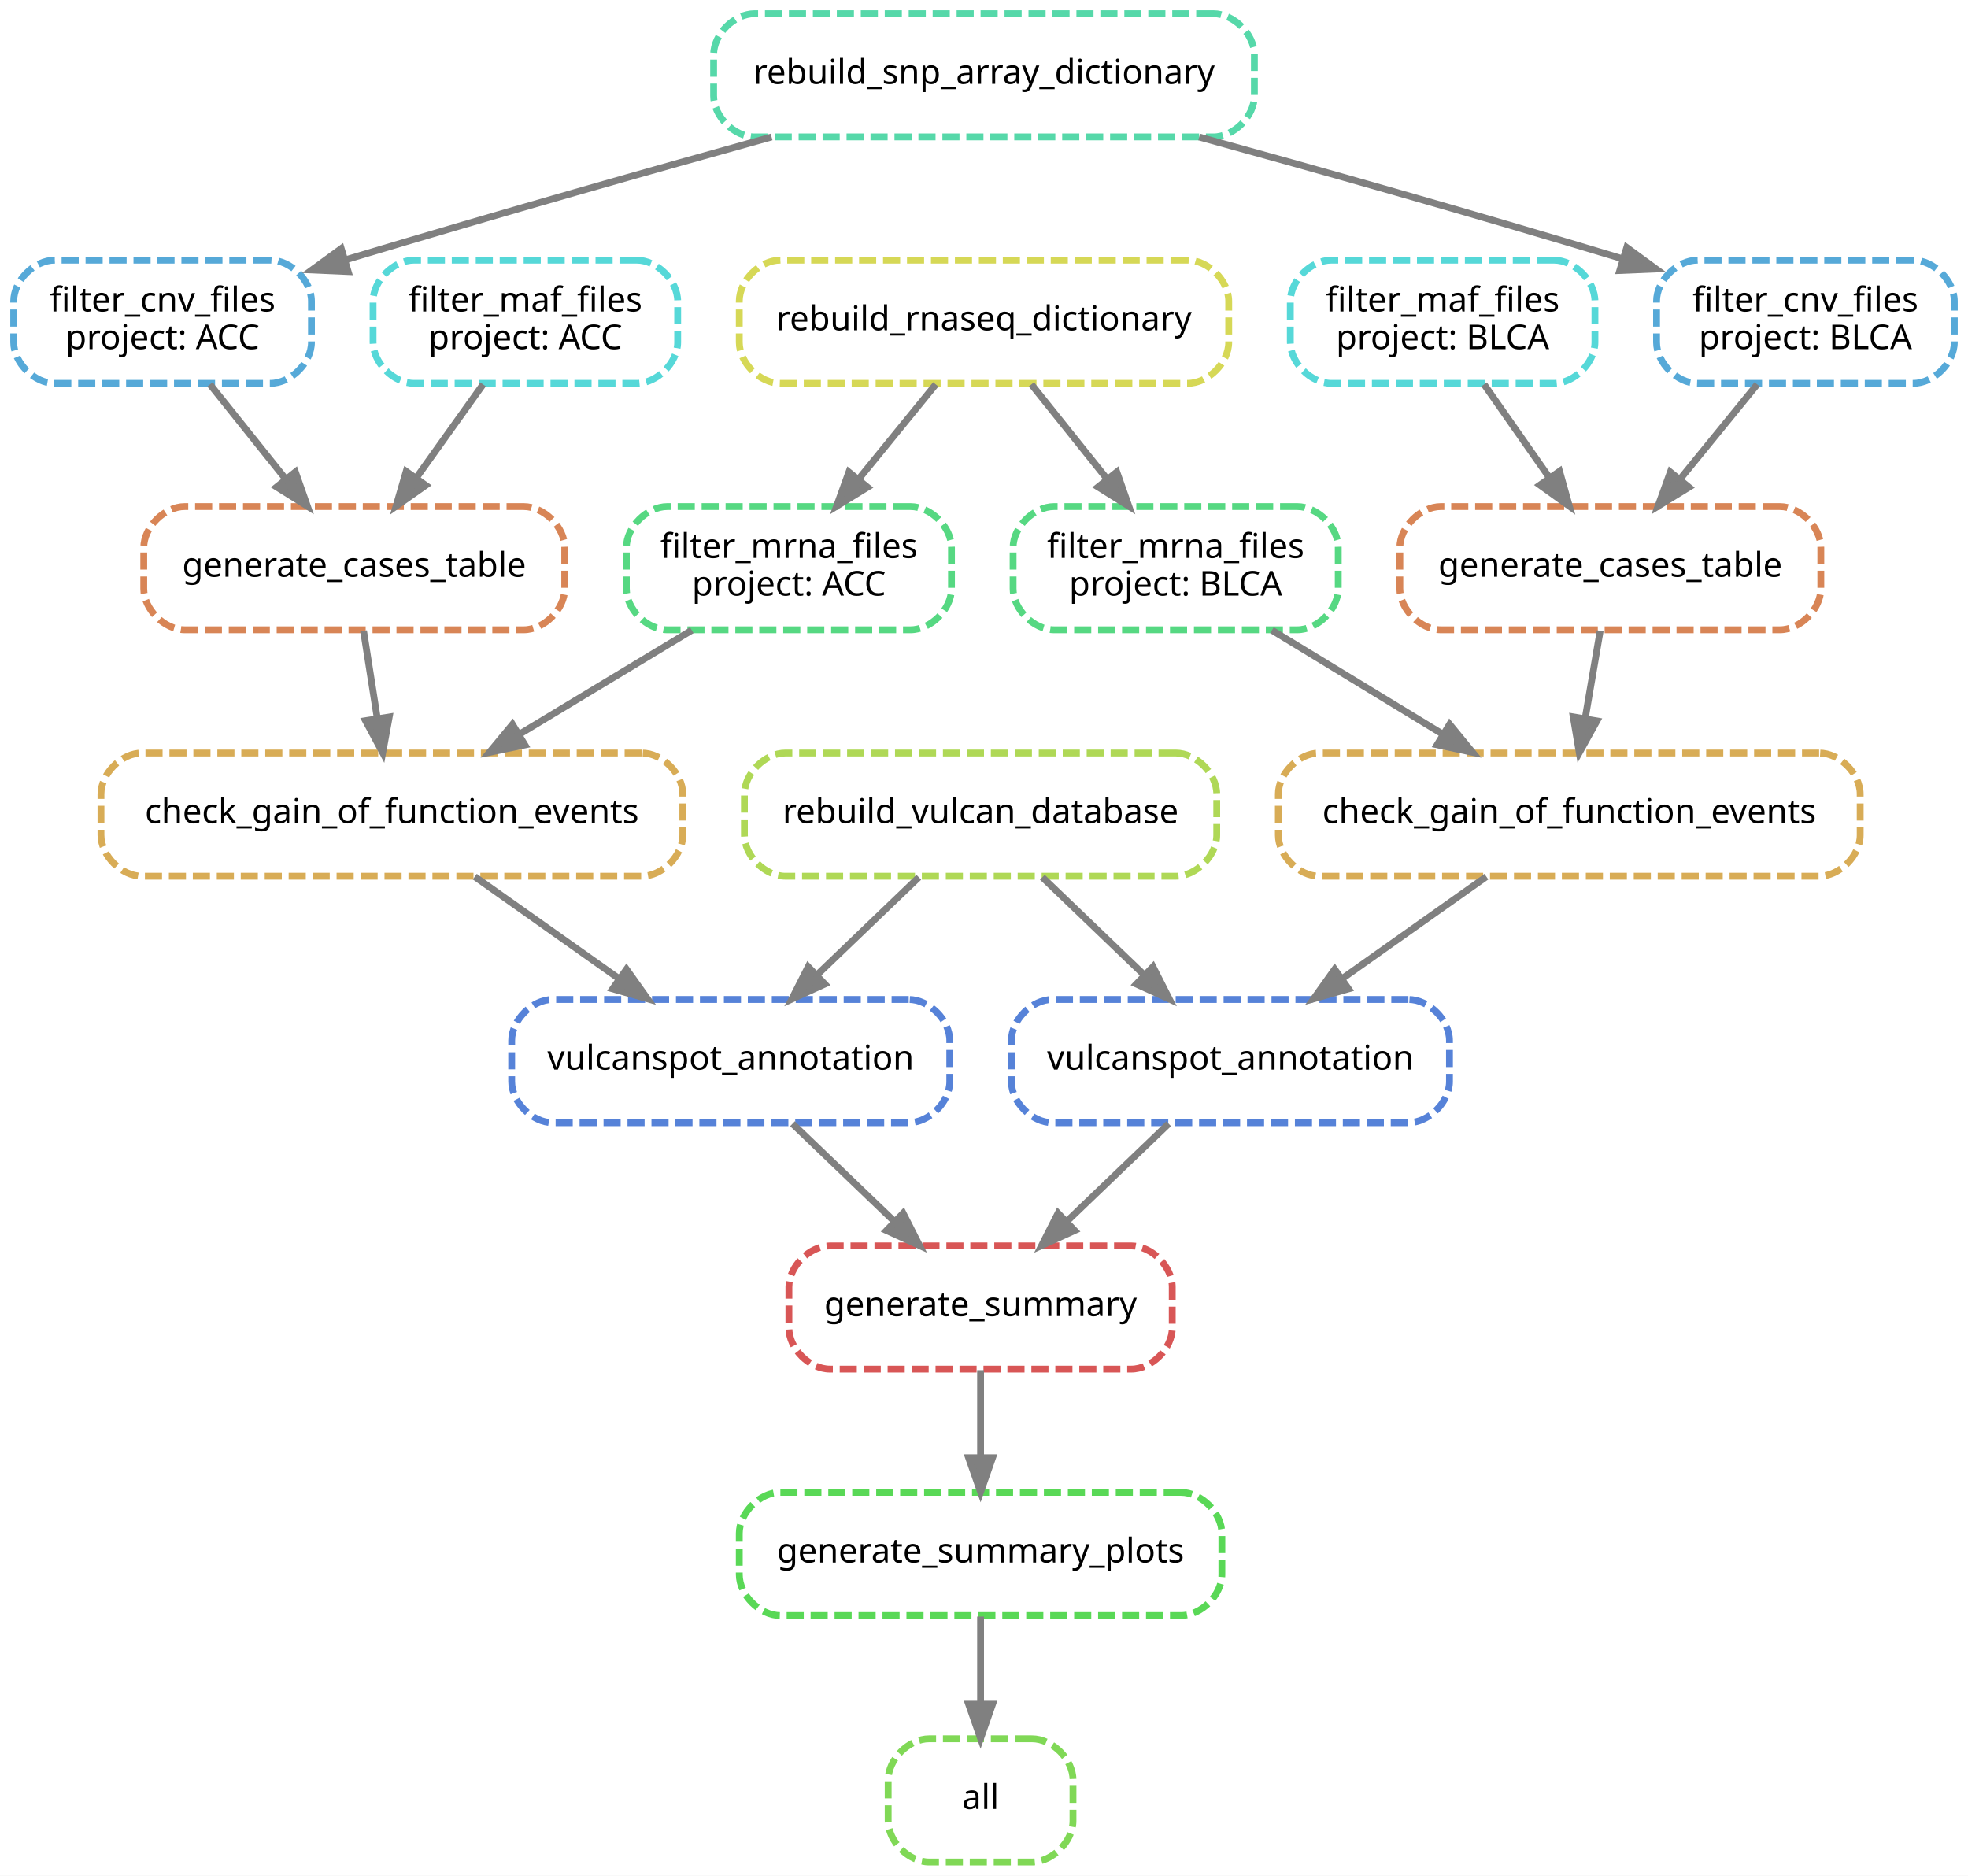
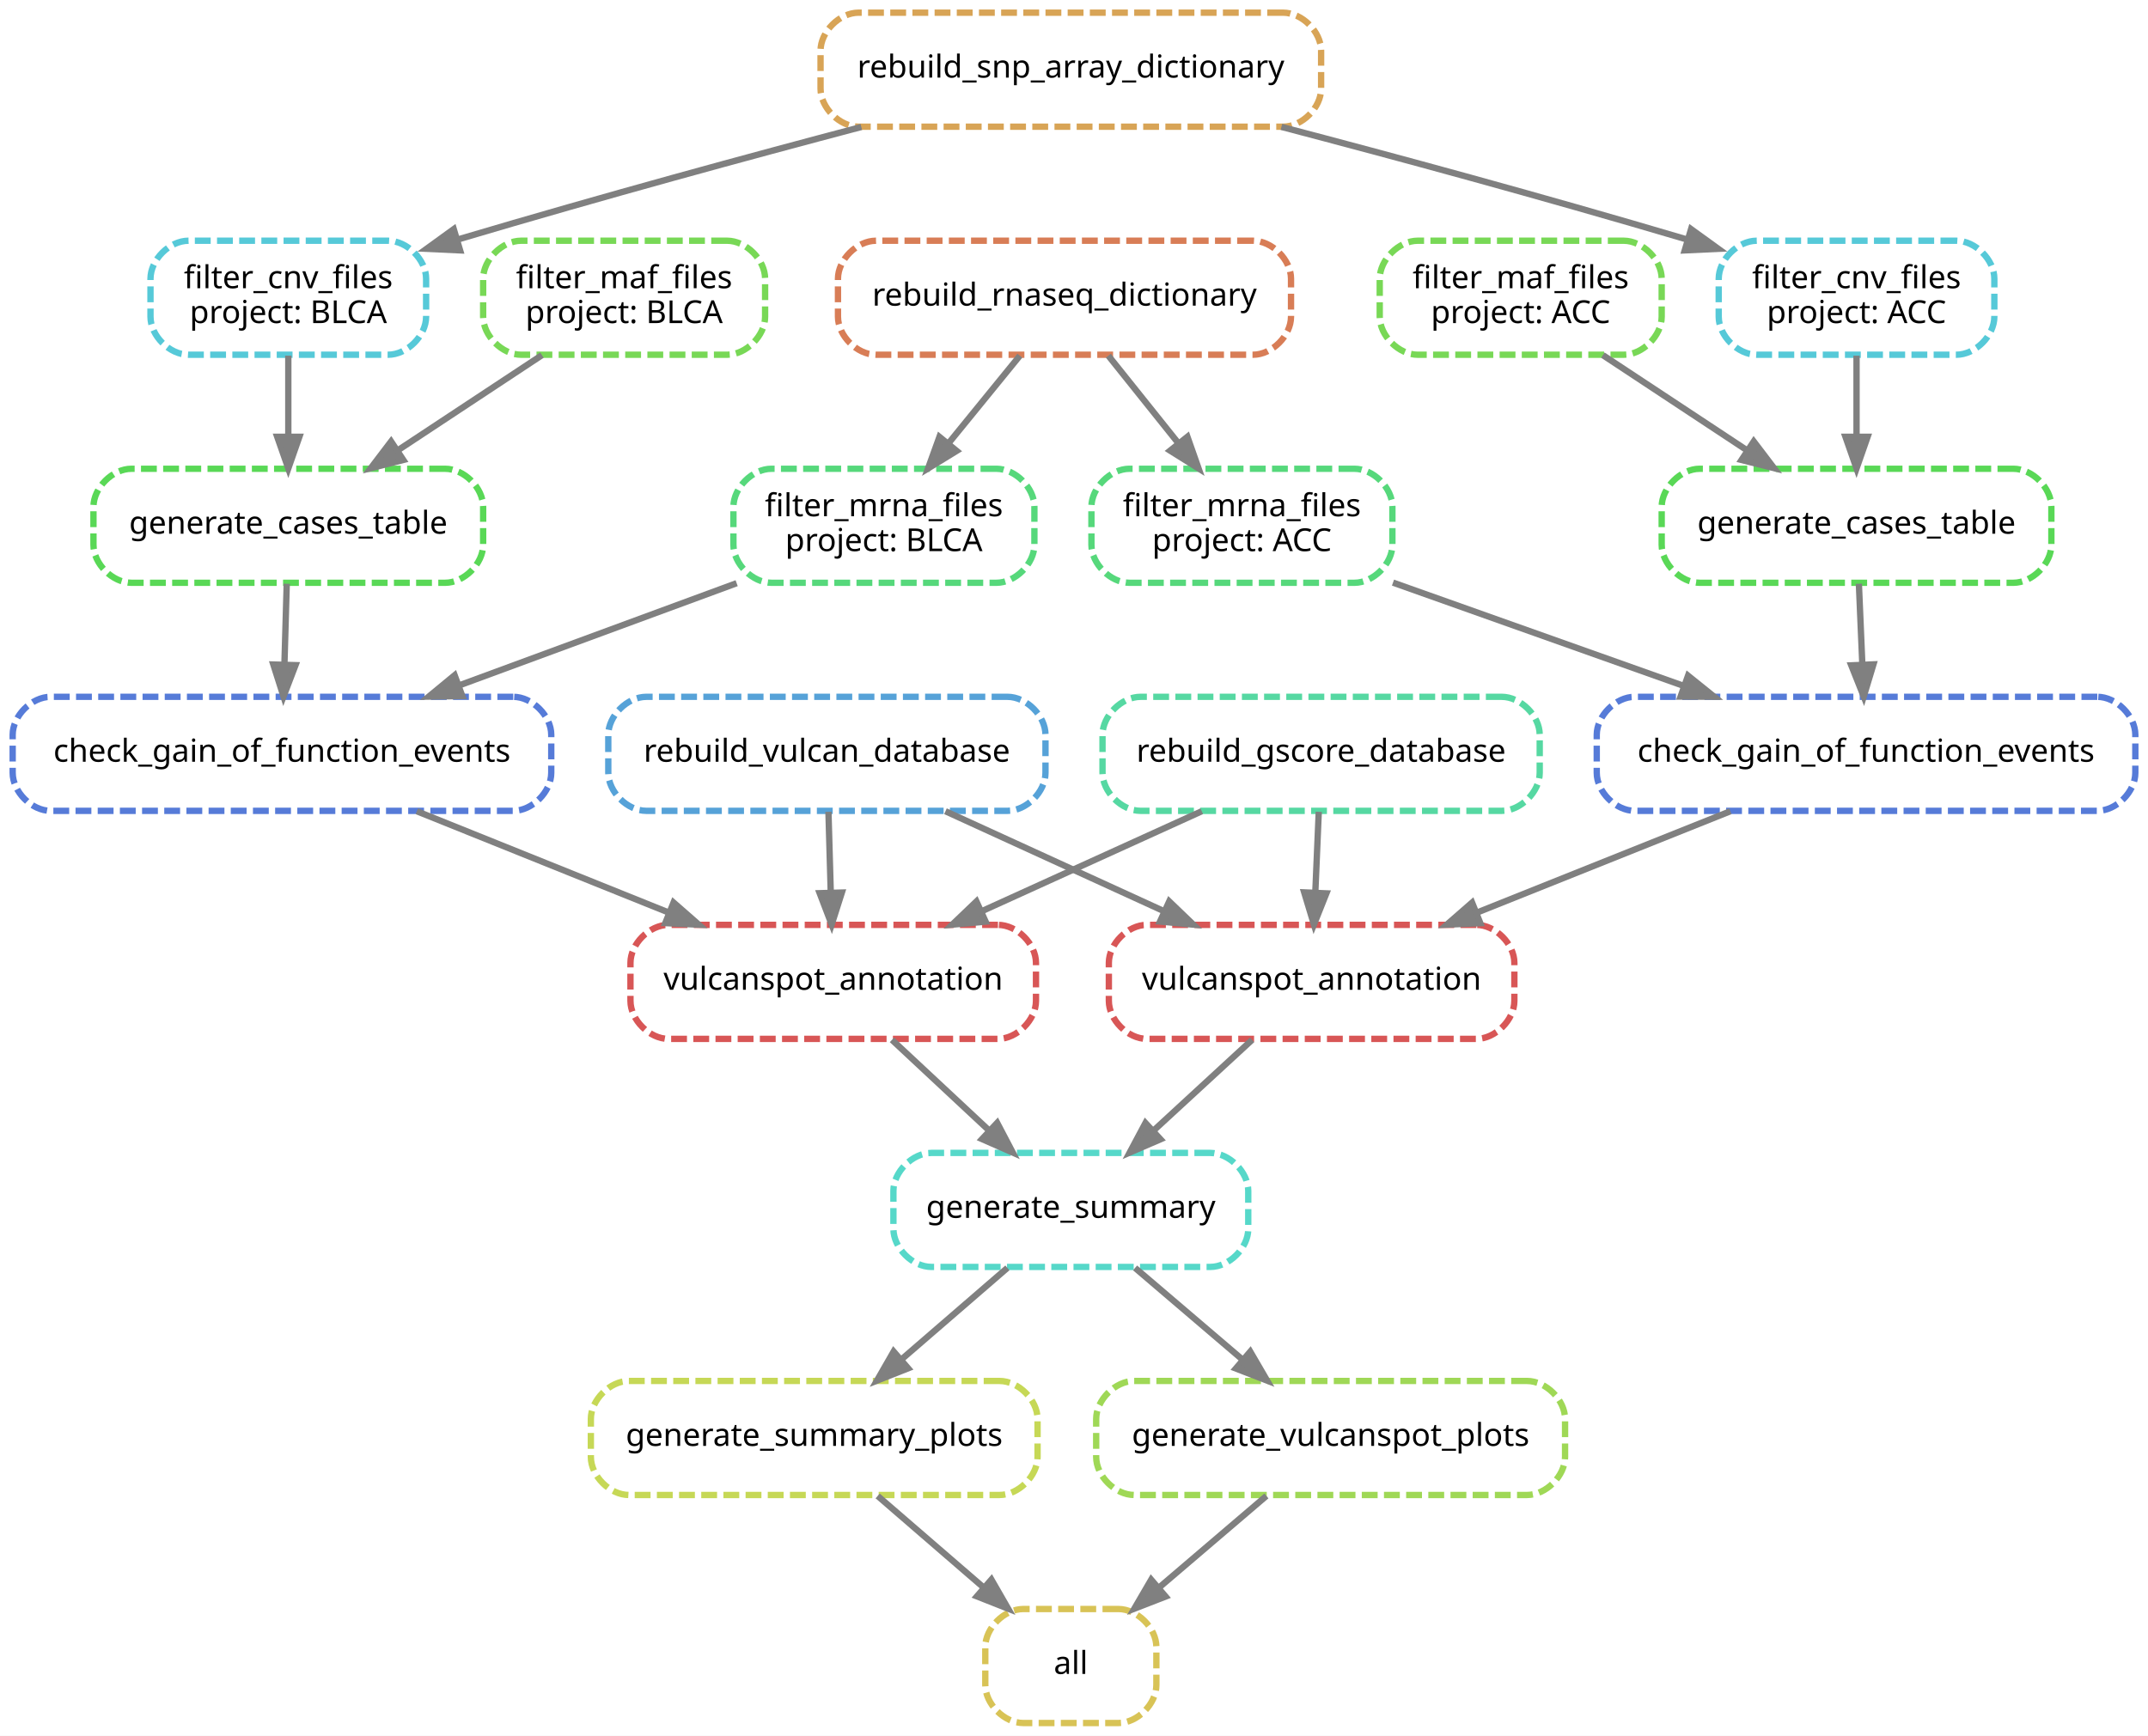
- <svg xmlns="http://www.w3.org/2000/svg" width="575pt" height="548pt" viewBox="0.00 0.00 575.00 548.00">
+ <svg xmlns="http://www.w3.org/2000/svg" width="678pt" height="548pt" viewBox="0.00 0.00 678.00 548.00">
  <g id="graph0" class="graph" transform="scale(1 1) rotate(0) translate(4 544)">
-     <polygon fill="white" stroke="none" points="-4,4 -4,-544 571,-544 571,4 -4,4" />
+     <polygon fill="white" stroke="none" points="-4,4 -4,-544 674,-544 674,4 -4,4" />
    <g id="node1" class="node">
-       <path fill="none" stroke="#80d856" stroke-width="2" stroke-dasharray="5,2" d="M297.5,-36C297.5,-36 267.5,-36 267.5,-36 261.5,-36 255.5,-30 255.5,-24 255.5,-24 255.5,-12 255.5,-12 255.5,-6 261.5,-0 267.5,-0 267.5,-0 297.5,-0 297.5,-0 303.5,-0 309.5,-6 309.5,-12 309.5,-12 309.5,-24 309.5,-24 309.5,-30 303.5,-36 297.5,-36" />
-       <text text-anchor="middle" x="282.5" y="-15.5" font-family="sans" font-size="10.00">all</text>
+       <path fill="none" stroke="#d8c356" stroke-width="2" stroke-dasharray="5,2" d="M349,-36C349,-36 319,-36 319,-36 313,-36 307,-30 307,-24 307,-24 307,-12 307,-12 307,-6 313,-0 319,-0 319,-0 349,-0 349,-0 355,-0 361,-6 361,-12 361,-12 361,-24 361,-24 361,-30 355,-36 349,-36" />
+       <text text-anchor="middle" x="334" y="-15.5" font-family="sans" font-size="10.00">all</text>
    </g>
    <g id="node2" class="node">
-       <path fill="none" stroke="#59d856" stroke-width="2" stroke-dasharray="5,2" d="M341,-108C341,-108 224,-108 224,-108 218,-108 212,-102 212,-96 212,-96 212,-84 212,-84 212,-78 218,-72 224,-72 224,-72 341,-72 341,-72 347,-72 353,-78 353,-84 353,-84 353,-96 353,-96 353,-102 347,-108 341,-108" />
-       <text text-anchor="middle" x="282.5" y="-87.5" font-family="sans" font-size="10.00">generate_summary_plots</text>
+       <path fill="none" stroke="#c6d856" stroke-width="2" stroke-dasharray="5,2" d="M311.5,-108C311.5,-108 194.5,-108 194.5,-108 188.5,-108 182.5,-102 182.5,-96 182.5,-96 182.5,-84 182.5,-84 182.5,-78 188.5,-72 194.5,-72 194.5,-72 311.5,-72 311.5,-72 317.5,-72 323.5,-78 323.5,-84 323.5,-84 323.5,-96 323.5,-96 323.5,-102 317.5,-108 311.5,-108" />
+       <text text-anchor="middle" x="253" y="-87.5" font-family="sans" font-size="10.00">generate_summary_plots</text>
    </g>
    <g id="edge1" class="edge">
-       <path fill="none" stroke="grey" stroke-width="2" d="M282.5,-71.697C282.5,-63.983 282.5,-54.712 282.5,-46.112" />
-       <polygon fill="grey" stroke="grey" stroke-width="2" points="286,-46.104 282.5,-36.104 279,-46.104 286,-46.104" />
+       <path fill="none" stroke="grey" stroke-width="2" d="M273.022,-71.697C283.126,-62.965 295.536,-52.24 306.518,-42.75" />
+       <polygon fill="grey" stroke="grey" stroke-width="2" points="308.93,-45.291 314.208,-36.104 304.353,-39.995 308.93,-45.291" />
    </g>
    <g id="node3" class="node">
-       <path fill="none" stroke="#d85656" stroke-width="2" stroke-dasharray="5,2" d="M326.5,-180C326.5,-180 238.5,-180 238.5,-180 232.5,-180 226.5,-174 226.5,-168 226.5,-168 226.5,-156 226.5,-156 226.5,-150 232.5,-144 238.5,-144 238.5,-144 326.5,-144 326.5,-144 332.5,-144 338.5,-150 338.5,-156 338.5,-156 338.5,-168 338.5,-168 338.5,-174 332.5,-180 326.5,-180" />
-       <text text-anchor="middle" x="282.5" y="-159.5" font-family="sans" font-size="10.00">generate_summary</text>
+       <path fill="none" stroke="#9fd856" stroke-width="2" stroke-dasharray="5,2" d="M478,-108C478,-108 354,-108 354,-108 348,-108 342,-102 342,-96 342,-96 342,-84 342,-84 342,-78 348,-72 354,-72 354,-72 478,-72 478,-72 484,-72 490,-78 490,-84 490,-84 490,-96 490,-96 490,-102 484,-108 478,-108" />
+       <text text-anchor="middle" x="416" y="-87.5" font-family="sans" font-size="10.00">generate_vulcanspot_plots</text>
    </g>
    <g id="edge2" class="edge">
-       <path fill="none" stroke="grey" stroke-width="2" d="M282.5,-143.697C282.5,-135.983 282.5,-126.712 282.5,-118.112" />
-       <polygon fill="grey" stroke="grey" stroke-width="2" points="286,-118.104 282.5,-108.104 279,-118.104 286,-118.104" />
+       <path fill="none" stroke="grey" stroke-width="2" d="M395.73,-71.697C385.502,-62.965 372.939,-52.24 361.822,-42.75" />
+       <polygon fill="grey" stroke="grey" stroke-width="2" points="363.915,-39.935 354.037,-36.104 359.37,-45.259 363.915,-39.935" />
    </g>
    <g id="node4" class="node">
-       <path fill="none" stroke="#5682d8" stroke-width="2" stroke-dasharray="5,2" d="M261.5,-252C261.5,-252 157.5,-252 157.5,-252 151.5,-252 145.5,-246 145.5,-240 145.5,-240 145.5,-228 145.5,-228 145.5,-222 151.5,-216 157.5,-216 157.5,-216 261.5,-216 261.5,-216 267.5,-216 273.5,-222 273.5,-228 273.5,-228 273.5,-240 273.5,-240 273.5,-246 267.5,-252 261.5,-252" />
-       <text text-anchor="middle" x="209.5" y="-231.5" font-family="sans" font-size="10.00">vulcanspot_annotation</text>
+       <path fill="none" stroke="#56d8c9" stroke-width="2" stroke-dasharray="5,2" d="M378,-180C378,-180 290,-180 290,-180 284,-180 278,-174 278,-168 278,-168 278,-156 278,-156 278,-150 284,-144 290,-144 290,-144 378,-144 378,-144 384,-144 390,-150 390,-156 390,-156 390,-168 390,-168 390,-174 384,-180 378,-180" />
+       <text text-anchor="middle" x="334" y="-159.5" font-family="sans" font-size="10.00">generate_summary</text>
    </g>
    <g id="edge3" class="edge">
-       <path fill="none" stroke="grey" stroke-width="2" d="M227.545,-215.697C236.562,-207.05 247.618,-196.449 257.443,-187.027" />
-       <polygon fill="grey" stroke="grey" stroke-width="2" points="259.867,-189.552 264.663,-180.104 255.022,-184.499 259.867,-189.552" />
+       <path fill="none" stroke="grey" stroke-width="2" d="M313.978,-143.697C303.874,-134.965 291.464,-124.24 280.482,-114.75" />
+       <polygon fill="grey" stroke="grey" stroke-width="2" points="282.647,-111.995 272.792,-108.104 278.07,-117.291 282.647,-111.995" />
+     </g>
+     <g id="edge4" class="edge">
+       <path fill="none" stroke="grey" stroke-width="2" d="M354.27,-143.697C364.498,-134.965 377.061,-124.24 388.178,-114.75" />
+       <polygon fill="grey" stroke="grey" stroke-width="2" points="390.63,-117.259 395.963,-108.104 386.085,-111.935 390.63,-117.259" />
    </g>
    <g id="node5" class="node">
-       <path fill="none" stroke="#5682d8" stroke-width="2" stroke-dasharray="5,2" d="M407.5,-252C407.5,-252 303.5,-252 303.5,-252 297.5,-252 291.5,-246 291.5,-240 291.5,-240 291.5,-228 291.5,-228 291.5,-222 297.5,-216 303.5,-216 303.5,-216 407.5,-216 407.5,-216 413.5,-216 419.5,-222 419.5,-228 419.5,-228 419.5,-240 419.5,-240 419.5,-246 413.5,-252 407.5,-252" />
-       <text text-anchor="middle" x="355.5" y="-231.5" font-family="sans" font-size="10.00">vulcanspot_annotation</text>
+       <path fill="none" stroke="#d85656" stroke-width="2" stroke-dasharray="5,2" d="M462,-252C462,-252 358,-252 358,-252 352,-252 346,-246 346,-240 346,-240 346,-228 346,-228 346,-222 352,-216 358,-216 358,-216 462,-216 462,-216 468,-216 474,-222 474,-228 474,-228 474,-240 474,-240 474,-246 468,-252 462,-252" />
+       <text text-anchor="middle" x="410" y="-231.5" font-family="sans" font-size="10.00">vulcanspot_annotation</text>
    </g>
-     <g id="edge4" class="edge">
-       <path fill="none" stroke="grey" stroke-width="2" d="M337.455,-215.697C328.438,-207.05 317.382,-196.449 307.557,-187.027" />
-       <polygon fill="grey" stroke="grey" stroke-width="2" points="309.978,-184.499 300.337,-180.104 305.133,-189.552 309.978,-184.499" />
+     <g id="edge5" class="edge">
+       <path fill="none" stroke="grey" stroke-width="2" d="M391.213,-215.697C381.826,-207.05 370.316,-196.449 360.087,-187.027" />
+       <polygon fill="grey" stroke="grey" stroke-width="2" points="362.297,-184.305 352.57,-180.104 357.555,-189.454 362.297,-184.305" />
    </g>
    <g id="node6" class="node">
-       <path fill="none" stroke="#d8ac56" stroke-width="2" stroke-dasharray="5,2" d="M183.5,-324C183.5,-324 37.5,-324 37.5,-324 31.5,-324 25.5,-318 25.5,-312 25.5,-312 25.5,-300 25.5,-300 25.5,-294 31.5,-288 37.5,-288 37.5,-288 183.5,-288 183.5,-288 189.5,-288 195.5,-294 195.5,-300 195.5,-300 195.5,-312 195.5,-312 195.5,-318 189.5,-324 183.5,-324" />
-       <text text-anchor="middle" x="110.5" y="-303.5" font-family="sans" font-size="10.00">check_gain_of_function_events</text>
+       <path fill="none" stroke="#d85656" stroke-width="2" stroke-dasharray="5,2" d="M311,-252C311,-252 207,-252 207,-252 201,-252 195,-246 195,-240 195,-240 195,-228 195,-228 195,-222 201,-216 207,-216 207,-216 311,-216 311,-216 317,-216 323,-222 323,-228 323,-228 323,-240 323,-240 323,-246 317,-252 311,-252" />
+       <text text-anchor="middle" x="259" y="-231.5" font-family="sans" font-size="10.00">vulcanspot_annotation</text>
    </g>
-     <g id="edge5" class="edge">
-       <path fill="none" stroke="grey" stroke-width="2" d="M134.718,-287.876C147.423,-278.893 163.164,-267.763 176.923,-258.034" />
-       <polygon fill="grey" stroke="grey" stroke-width="2" points="179.044,-260.821 185.189,-252.19 175.003,-255.105 179.044,-260.821" />
+     <g id="edge6" class="edge">
+       <path fill="none" stroke="grey" stroke-width="2" d="M277.539,-215.697C286.803,-207.05 298.162,-196.449 308.257,-187.027" />
+       <polygon fill="grey" stroke="grey" stroke-width="2" points="310.751,-189.486 315.674,-180.104 305.975,-184.369 310.751,-189.486" />
    </g>
    <g id="node7" class="node">
-       <path fill="none" stroke="#afd856" stroke-width="2" stroke-dasharray="5,2" d="M339.5,-324C339.5,-324 225.5,-324 225.5,-324 219.5,-324 213.5,-318 213.5,-312 213.5,-312 213.5,-300 213.5,-300 213.5,-294 219.5,-288 225.5,-288 225.5,-288 339.5,-288 339.5,-288 345.5,-288 351.5,-294 351.5,-300 351.5,-300 351.5,-312 351.5,-312 351.5,-318 345.5,-324 339.5,-324" />
-       <text text-anchor="middle" x="282.5" y="-303.5" font-family="sans" font-size="10.00">rebuild_vulcan_database</text>
+       <path fill="none" stroke="#567bd8" stroke-width="2" stroke-dasharray="5,2" d="M658,-324C658,-324 512,-324 512,-324 506,-324 500,-318 500,-312 500,-312 500,-300 500,-300 500,-294 506,-288 512,-288 512,-288 658,-288 658,-288 664,-288 670,-294 670,-300 670,-300 670,-312 670,-312 670,-318 664,-324 658,-324" />
+       <text text-anchor="middle" x="585" y="-303.5" font-family="sans" font-size="10.00">check_gain_of_function_events</text>
    </g>
-     <g id="edge6" class="edge">
-       <path fill="none" stroke="grey" stroke-width="2" d="M264.455,-287.697C255.438,-279.05 244.382,-268.449 234.557,-259.027" />
-       <polygon fill="grey" stroke="grey" stroke-width="2" points="236.978,-256.499 227.337,-252.104 232.133,-261.552 236.978,-256.499" />
+     <g id="edge7" class="edge">
+       <path fill="none" stroke="grey" stroke-width="2" d="M542.19,-287.876C518.054,-278.222 487.716,-266.087 462.194,-255.878" />
+       <polygon fill="grey" stroke="grey" stroke-width="2" points="463.255,-252.533 452.671,-252.068 460.656,-259.032 463.255,-252.533" />
+     </g>
+     <g id="node8" class="node">
+       <path fill="none" stroke="#56a2d8" stroke-width="2" stroke-dasharray="5,2" d="M314,-324C314,-324 200,-324 200,-324 194,-324 188,-318 188,-312 188,-312 188,-300 188,-300 188,-294 194,-288 200,-288 200,-288 314,-288 314,-288 320,-288 326,-294 326,-300 326,-300 326,-312 326,-312 326,-318 320,-324 314,-324" />
+       <text text-anchor="middle" x="257" y="-303.5" font-family="sans" font-size="10.00">rebuild_vulcan_database</text>
    </g>
    <g id="edge8" class="edge">
-       <path fill="none" stroke="grey" stroke-width="2" d="M300.545,-287.697C309.562,-279.05 320.618,-268.449 330.443,-259.027" />
-       <polygon fill="grey" stroke="grey" stroke-width="2" points="332.867,-261.552 337.663,-252.104 328.022,-256.499 332.867,-261.552" />
+       <path fill="none" stroke="grey" stroke-width="2" d="M294.428,-287.876C315.251,-278.349 341.354,-266.407 363.481,-256.283" />
+       <polygon fill="grey" stroke="grey" stroke-width="2" points="365.056,-259.411 372.694,-252.068 362.144,-253.046 365.056,-259.411" />
    </g>
-     <g id="node8" class="node">
-       <path fill="none" stroke="#d8ac56" stroke-width="2" stroke-dasharray="5,2" d="M527.5,-324C527.5,-324 381.5,-324 381.5,-324 375.5,-324 369.5,-318 369.5,-312 369.5,-312 369.5,-300 369.5,-300 369.5,-294 375.5,-288 381.5,-288 381.5,-288 527.5,-288 527.5,-288 533.5,-288 539.5,-294 539.5,-300 539.5,-300 539.5,-312 539.5,-312 539.5,-318 533.5,-324 527.5,-324" />
-       <text text-anchor="middle" x="454.5" y="-303.5" font-family="sans" font-size="10.00">check_gain_of_function_events</text>
-     </g>
-     <g id="edge7" class="edge">
-       <path fill="none" stroke="grey" stroke-width="2" d="M430.282,-287.876C417.577,-278.893 401.836,-267.763 388.077,-258.034" />
-       <polygon fill="grey" stroke="grey" stroke-width="2" points="389.997,-255.105 379.811,-252.19 385.956,-260.821 389.997,-255.105" />
+     <g id="edge11" class="edge">
+       <path fill="none" stroke="grey" stroke-width="2" d="M257.494,-287.697C257.715,-279.983 257.98,-270.712 258.225,-262.112" />
+       <polygon fill="grey" stroke="grey" stroke-width="2" points="261.724,-262.2 258.511,-252.104 254.727,-262 261.724,-262.2" />
    </g>
    <g id="node9" class="node">
-       <path fill="none" stroke="#d88556" stroke-width="2" stroke-dasharray="5,2" d="M149,-396C149,-396 50,-396 50,-396 44,-396 38,-390 38,-384 38,-384 38,-372 38,-372 38,-366 44,-360 50,-360 50,-360 149,-360 149,-360 155,-360 161,-366 161,-372 161,-372 161,-384 161,-384 161,-390 155,-396 149,-396" />
-       <text text-anchor="middle" x="99.5" y="-375.5" font-family="sans" font-size="10.00">generate_cases_table</text>
+       <path fill="none" stroke="#56d8a2" stroke-width="2" stroke-dasharray="5,2" d="M470,-324C470,-324 356,-324 356,-324 350,-324 344,-318 344,-312 344,-312 344,-300 344,-300 344,-294 350,-288 356,-288 356,-288 470,-288 470,-288 476,-288 482,-294 482,-300 482,-300 482,-312 482,-312 482,-318 476,-324 470,-324" />
+       <text text-anchor="middle" x="413" y="-303.5" font-family="sans" font-size="10.00">rebuild_gscore_database</text>
    </g>
    <g id="edge9" class="edge">
-       <path fill="none" stroke="grey" stroke-width="2" d="M102.219,-359.697C103.431,-351.983 104.888,-342.712 106.239,-334.112" />
-       <polygon fill="grey" stroke="grey" stroke-width="2" points="109.717,-334.526 107.812,-324.104 102.802,-333.44 109.717,-334.526" />
+       <path fill="none" stroke="grey" stroke-width="2" d="M412.258,-287.697C411.928,-279.983 411.531,-270.712 411.162,-262.112" />
+       <polygon fill="grey" stroke="grey" stroke-width="2" points="414.658,-261.945 410.733,-252.104 407.665,-262.245 414.658,-261.945" />
+     </g>
+     <g id="edge12" class="edge">
+       <path fill="none" stroke="grey" stroke-width="2" d="M375.327,-287.876C354.368,-278.349 328.095,-266.407 305.823,-256.283" />
+       <polygon fill="grey" stroke="grey" stroke-width="2" points="307.102,-253.02 296.55,-252.068 304.206,-259.393 307.102,-253.02" />
    </g>
    <g id="node10" class="node">
-       <path fill="none" stroke="#56d882" stroke-width="2" stroke-dasharray="5,2" d="M262,-396C262,-396 191,-396 191,-396 185,-396 179,-390 179,-384 179,-384 179,-372 179,-372 179,-366 185,-360 191,-360 191,-360 262,-360 262,-360 268,-360 274,-366 274,-372 274,-372 274,-384 274,-384 274,-390 268,-396 262,-396" />
-       <text text-anchor="middle" x="226.5" y="-381" font-family="sans" font-size="10.00">filter_mrna_files</text>
-       <text text-anchor="middle" x="226.5" y="-370" font-family="sans" font-size="10.00">project: ACC</text>
+       <path fill="none" stroke="#567bd8" stroke-width="2" stroke-dasharray="5,2" d="M158,-324C158,-324 12,-324 12,-324 6,-324 0,-318 0,-312 0,-312 0,-300 0,-300 0,-294 6,-288 12,-288 12,-288 158,-288 158,-288 164,-288 170,-294 170,-300 170,-300 170,-312 170,-312 170,-318 164,-324 158,-324" />
+       <text text-anchor="middle" x="85" y="-303.5" font-family="sans" font-size="10.00">check_gain_of_function_events</text>
    </g>
    <g id="edge10" class="edge">
-       <path fill="none" stroke="grey" stroke-width="2" d="M198.123,-359.876C182.956,-350.724 164.095,-339.342 147.761,-329.485" />
-       <polygon fill="grey" stroke="grey" stroke-width="2" points="149.356,-326.36 138.986,-324.19 145.739,-332.353 149.356,-326.36" />
+       <path fill="none" stroke="grey" stroke-width="2" d="M127.565,-287.876C151.563,-278.222 181.728,-266.087 207.104,-255.878" />
+       <polygon fill="grey" stroke="grey" stroke-width="2" points="208.602,-259.048 216.573,-252.068 205.989,-252.554 208.602,-259.048" />
    </g>
    <g id="node11" class="node">
-       <path fill="none" stroke="#d88556" stroke-width="2" stroke-dasharray="5,2" d="M516,-396C516,-396 417,-396 417,-396 411,-396 405,-390 405,-384 405,-384 405,-372 405,-372 405,-366 411,-360 417,-360 417,-360 516,-360 516,-360 522,-360 528,-366 528,-372 528,-372 528,-384 528,-384 528,-390 522,-396 516,-396" />
-       <text text-anchor="middle" x="466.5" y="-375.5" font-family="sans" font-size="10.00">generate_cases_table</text>
+       <path fill="none" stroke="#59d856" stroke-width="2" stroke-dasharray="5,2" d="M631.5,-396C631.5,-396 532.5,-396 532.5,-396 526.5,-396 520.5,-390 520.5,-384 520.5,-384 520.5,-372 520.5,-372 520.5,-366 526.5,-360 532.5,-360 532.5,-360 631.5,-360 631.5,-360 637.5,-360 643.5,-366 643.5,-372 643.5,-372 643.5,-384 643.5,-384 643.5,-390 637.5,-396 631.5,-396" />
+       <text text-anchor="middle" x="582" y="-375.5" font-family="sans" font-size="10.00">generate_cases_table</text>
    </g>
-     <g id="edge11" class="edge">
-       <path fill="none" stroke="grey" stroke-width="2" d="M463.534,-359.697C462.211,-351.983 460.622,-342.712 459.148,-334.112" />
-       <polygon fill="grey" stroke="grey" stroke-width="2" points="462.572,-333.369 457.432,-324.104 455.672,-334.552 462.572,-333.369" />
+     <g id="edge13" class="edge">
+       <path fill="none" stroke="grey" stroke-width="2" d="M582.742,-359.697C583.072,-351.983 583.469,-342.712 583.838,-334.112" />
+       <polygon fill="grey" stroke="grey" stroke-width="2" points="587.335,-334.245 584.267,-324.104 580.342,-333.945 587.335,-334.245" />
    </g>
    <g id="node12" class="node">
-       <path fill="none" stroke="#56d882" stroke-width="2" stroke-dasharray="5,2" d="M375,-396C375,-396 304,-396 304,-396 298,-396 292,-390 292,-384 292,-384 292,-372 292,-372 292,-366 298,-360 304,-360 304,-360 375,-360 375,-360 381,-360 387,-366 387,-372 387,-372 387,-384 387,-384 387,-390 381,-396 375,-396" />
-       <text text-anchor="middle" x="339.5" y="-381" font-family="sans" font-size="10.00">filter_mrna_files</text>
-       <text text-anchor="middle" x="339.5" y="-370" font-family="sans" font-size="10.00">project: BLCA</text>
+       <path fill="none" stroke="#56d87b" stroke-width="2" stroke-dasharray="5,2" d="M423.5,-396C423.5,-396 352.5,-396 352.5,-396 346.5,-396 340.5,-390 340.5,-384 340.5,-384 340.5,-372 340.5,-372 340.5,-366 346.5,-360 352.5,-360 352.5,-360 423.5,-360 423.5,-360 429.5,-360 435.5,-366 435.5,-372 435.5,-372 435.5,-384 435.5,-384 435.5,-390 429.5,-396 423.5,-396" />
+       <text text-anchor="middle" x="388" y="-381" font-family="sans" font-size="10.00">filter_mrna_files</text>
+       <text text-anchor="middle" x="388" y="-370" font-family="sans" font-size="10.00">project: ACC</text>
    </g>
-     <g id="edge12" class="edge">
-       <path fill="none" stroke="grey" stroke-width="2" d="M367.632,-359.876C382.668,-350.724 401.367,-339.342 417.56,-329.485" />
-       <polygon fill="grey" stroke="grey" stroke-width="2" points="419.538,-332.379 426.26,-324.19 415.898,-326.4 419.538,-332.379" />
+     <g id="edge14" class="edge">
+       <path fill="none" stroke="grey" stroke-width="2" d="M435.688,-360.055C463.311,-350.24 498.276,-337.816 527.425,-327.458" />
+       <polygon fill="grey" stroke="grey" stroke-width="2" points="528.817,-330.678 537.068,-324.032 526.473,-324.082 528.817,-330.678" />
    </g>
    <g id="node13" class="node">
-       <path fill="none" stroke="#56d8d8" stroke-width="2" stroke-dasharray="5,2" d="M182,-468C182,-468 117,-468 117,-468 111,-468 105,-462 105,-456 105,-456 105,-444 105,-444 105,-438 111,-432 117,-432 117,-432 182,-432 182,-432 188,-432 194,-438 194,-444 194,-444 194,-456 194,-456 194,-462 188,-468 182,-468" />
-       <text text-anchor="middle" x="149.5" y="-453" font-family="sans" font-size="10.00">filter_maf_files</text>
-       <text text-anchor="middle" x="149.5" y="-442" font-family="sans" font-size="10.00">project: ACC</text>
+       <path fill="none" stroke="#59d856" stroke-width="2" stroke-dasharray="5,2" d="M136.5,-396C136.5,-396 37.5,-396 37.5,-396 31.5,-396 25.5,-390 25.5,-384 25.5,-384 25.5,-372 25.5,-372 25.5,-366 31.5,-360 37.5,-360 37.5,-360 136.5,-360 136.5,-360 142.5,-360 148.5,-366 148.5,-372 148.5,-372 148.5,-384 148.5,-384 148.5,-390 142.5,-396 136.5,-396" />
+       <text text-anchor="middle" x="87" y="-375.5" font-family="sans" font-size="10.00">generate_cases_table</text>
    </g>
-     <g id="edge13" class="edge">
-       <path fill="none" stroke="grey" stroke-width="2" d="M137.14,-431.697C131.267,-423.474 124.131,-413.483 117.658,-404.421" />
-       <polygon fill="grey" stroke="grey" stroke-width="2" points="120.378,-402.207 111.717,-396.104 114.682,-406.276 120.378,-402.207" />
+     <g id="edge15" class="edge">
+       <path fill="none" stroke="grey" stroke-width="2" d="M86.506,-359.697C86.285,-351.983 86.02,-342.712 85.775,-334.112" />
+       <polygon fill="grey" stroke="grey" stroke-width="2" points="89.273,-334 85.489,-324.104 82.276,-334.2 89.273,-334" />
    </g>
    <g id="node14" class="node">
-       <path fill="none" stroke="#56a9d8" stroke-width="2" stroke-dasharray="5,2" d="M75,-468C75,-468 12,-468 12,-468 6,-468 0,-462 0,-456 0,-456 0,-444 0,-444 0,-438 6,-432 12,-432 12,-432 75,-432 75,-432 81,-432 87,-438 87,-444 87,-444 87,-456 87,-456 87,-462 81,-468 75,-468" />
-       <text text-anchor="middle" x="43.5" y="-453" font-family="sans" font-size="10.00">filter_cnv_files</text>
-       <text text-anchor="middle" x="43.5" y="-442" font-family="sans" font-size="10.00">project: ACC</text>
+       <path fill="none" stroke="#56d87b" stroke-width="2" stroke-dasharray="5,2" d="M310.5,-396C310.5,-396 239.5,-396 239.5,-396 233.5,-396 227.5,-390 227.5,-384 227.5,-384 227.5,-372 227.5,-372 227.5,-366 233.5,-360 239.5,-360 239.5,-360 310.5,-360 310.5,-360 316.5,-360 322.5,-366 322.5,-372 322.5,-372 322.5,-384 322.5,-384 322.5,-390 316.5,-396 310.5,-396" />
+       <text text-anchor="middle" x="275" y="-381" font-family="sans" font-size="10.00">filter_mrna_files</text>
+       <text text-anchor="middle" x="275" y="-370" font-family="sans" font-size="10.00">project: BLCA</text>
    </g>
-     <g id="edge14" class="edge">
-       <path fill="none" stroke="grey" stroke-width="2" d="M57.343,-431.697C63.989,-423.389 72.078,-413.277 79.387,-404.141" />
-       <polygon fill="grey" stroke="grey" stroke-width="2" points="82.303,-406.099 85.817,-396.104 76.837,-401.727 82.303,-406.099" />
+     <g id="edge16" class="edge">
+       <path fill="none" stroke="grey" stroke-width="2" d="M228.521,-359.876C202.085,-350.137 168.797,-337.872 140.936,-327.608" />
+       <polygon fill="grey" stroke="grey" stroke-width="2" points="141.922,-324.241 131.328,-324.068 139.502,-330.81 141.922,-324.241" />
    </g>
    <g id="node15" class="node">
-       <path fill="none" stroke="#d6d856" stroke-width="2" stroke-dasharray="5,2" d="M343,-468C343,-468 224,-468 224,-468 218,-468 212,-462 212,-456 212,-456 212,-444 212,-444 212,-438 218,-432 224,-432 224,-432 343,-432 343,-432 349,-432 355,-438 355,-444 355,-444 355,-456 355,-456 355,-462 349,-468 343,-468" />
-       <text text-anchor="middle" x="283.5" y="-447.5" font-family="sans" font-size="10.00">rebuild_rnaseq_dictionary</text>
+       <path fill="none" stroke="#78d856" stroke-width="2" stroke-dasharray="5,2" d="M508.5,-468C508.5,-468 443.5,-468 443.5,-468 437.5,-468 431.5,-462 431.5,-456 431.5,-456 431.5,-444 431.5,-444 431.5,-438 437.5,-432 443.5,-432 443.5,-432 508.5,-432 508.5,-432 514.5,-432 520.5,-438 520.5,-444 520.5,-444 520.5,-456 520.5,-456 520.5,-462 514.5,-468 508.5,-468" />
+       <text text-anchor="middle" x="476" y="-453" font-family="sans" font-size="10.00">filter_maf_files</text>
+       <text text-anchor="middle" x="476" y="-442" font-family="sans" font-size="10.00">project: ACC</text>
    </g>
-     <g id="edge15" class="edge">
-       <path fill="none" stroke="grey" stroke-width="2" d="M269.41,-431.697C262.577,-423.305 254.243,-413.07 246.744,-403.861" />
-       <polygon fill="grey" stroke="grey" stroke-width="2" points="249.456,-401.649 240.428,-396.104 244.028,-406.069 249.456,-401.649" />
+     <g id="edge17" class="edge">
+       <path fill="none" stroke="grey" stroke-width="2" d="M501.931,-431.876C515.662,-422.808 532.706,-411.552 547.536,-401.759" />
+       <polygon fill="grey" stroke="grey" stroke-width="2" points="549.554,-404.621 555.97,-396.19 545.696,-398.78 549.554,-404.621" />
+     </g>
+     <g id="node16" class="node">
+       <path fill="none" stroke="#56c9d8" stroke-width="2" stroke-dasharray="5,2" d="M613.5,-468C613.5,-468 550.5,-468 550.5,-468 544.5,-468 538.5,-462 538.5,-456 538.5,-456 538.5,-444 538.5,-444 538.5,-438 544.5,-432 550.5,-432 550.5,-432 613.5,-432 613.5,-432 619.5,-432 625.5,-438 625.5,-444 625.5,-444 625.5,-456 625.5,-456 625.5,-462 619.5,-468 613.5,-468" />
+       <text text-anchor="middle" x="582" y="-453" font-family="sans" font-size="10.00">filter_cnv_files</text>
+       <text text-anchor="middle" x="582" y="-442" font-family="sans" font-size="10.00">project: ACC</text>
    </g>
    <g id="edge18" class="edge">
-       <path fill="none" stroke="grey" stroke-width="2" d="M297.343,-431.697C303.989,-423.389 312.078,-413.277 319.387,-404.141" />
-       <polygon fill="grey" stroke="grey" stroke-width="2" points="322.303,-406.099 325.817,-396.104 316.836,-401.727 322.303,-406.099" />
-     </g>
-     <g id="node16" class="node">
-       <path fill="none" stroke="#56d8d8" stroke-width="2" stroke-dasharray="5,2" d="M450,-468C450,-468 385,-468 385,-468 379,-468 373,-462 373,-456 373,-456 373,-444 373,-444 373,-438 379,-432 385,-432 385,-432 450,-432 450,-432 456,-432 462,-438 462,-444 462,-444 462,-456 462,-456 462,-462 456,-468 450,-468" />
-       <text text-anchor="middle" x="417.5" y="-453" font-family="sans" font-size="10.00">filter_maf_files</text>
-       <text text-anchor="middle" x="417.5" y="-442" font-family="sans" font-size="10.00">project: BLCA</text>
-     </g>
-     <g id="edge16" class="edge">
-       <path fill="none" stroke="grey" stroke-width="2" d="M429.612,-431.697C435.368,-423.474 442.362,-413.483 448.706,-404.421" />
-       <polygon fill="grey" stroke="grey" stroke-width="2" points="451.66,-406.304 454.527,-396.104 445.925,-402.29 451.66,-406.304" />
+       <path fill="none" stroke="grey" stroke-width="2" d="M582,-431.697C582,-423.983 582,-414.712 582,-406.112" />
+       <polygon fill="grey" stroke="grey" stroke-width="2" points="585.5,-406.104 582,-396.104 578.5,-406.104 585.5,-406.104" />
    </g>
    <g id="node17" class="node">
-       <path fill="none" stroke="#56a9d8" stroke-width="2" stroke-dasharray="5,2" d="M555,-468C555,-468 492,-468 492,-468 486,-468 480,-462 480,-456 480,-456 480,-444 480,-444 480,-438 486,-432 492,-432 492,-432 555,-432 555,-432 561,-432 567,-438 567,-444 567,-444 567,-456 567,-456 567,-462 561,-468 555,-468" />
-       <text text-anchor="middle" x="523.5" y="-453" font-family="sans" font-size="10.00">filter_cnv_files</text>
-       <text text-anchor="middle" x="523.5" y="-442" font-family="sans" font-size="10.00">project: BLCA</text>
+       <path fill="none" stroke="#d87d56" stroke-width="2" stroke-dasharray="5,2" d="M391.5,-468C391.5,-468 272.5,-468 272.5,-468 266.5,-468 260.5,-462 260.5,-456 260.5,-456 260.5,-444 260.5,-444 260.5,-438 266.5,-432 272.5,-432 272.5,-432 391.5,-432 391.5,-432 397.5,-432 403.5,-438 403.5,-444 403.5,-444 403.5,-456 403.5,-456 403.5,-462 397.5,-468 391.5,-468" />
+       <text text-anchor="middle" x="332" y="-447.5" font-family="sans" font-size="10.00">rebuild_rnaseq_dictionary</text>
    </g>
-     <g id="edge17" class="edge">
-       <path fill="none" stroke="grey" stroke-width="2" d="M509.41,-431.697C502.577,-423.305 494.243,-413.07 486.744,-403.861" />
-       <polygon fill="grey" stroke="grey" stroke-width="2" points="489.456,-401.649 480.428,-396.104 484.028,-406.069 489.456,-401.649" />
+     <g id="edge19" class="edge">
+       <path fill="none" stroke="grey" stroke-width="2" d="M345.843,-431.697C352.489,-423.389 360.578,-413.277 367.887,-404.141" />
+       <polygon fill="grey" stroke="grey" stroke-width="2" points="370.803,-406.099 374.317,-396.104 365.336,-401.727 370.803,-406.099" />
+     </g>
+     <g id="edge22" class="edge">
+       <path fill="none" stroke="grey" stroke-width="2" d="M317.91,-431.697C311.077,-423.305 302.743,-413.07 295.244,-403.861" />
+       <polygon fill="grey" stroke="grey" stroke-width="2" points="297.956,-401.649 288.928,-396.104 292.528,-406.069 297.956,-401.649" />
    </g>
    <g id="node18" class="node">
-       <path fill="none" stroke="#56d8a9" stroke-width="2" stroke-dasharray="5,2" d="M350.5,-540C350.5,-540 216.5,-540 216.5,-540 210.5,-540 204.5,-534 204.5,-528 204.5,-528 204.5,-516 204.5,-516 204.5,-510 210.5,-504 216.5,-504 216.5,-504 350.5,-504 350.5,-504 356.5,-504 362.5,-510 362.5,-516 362.5,-516 362.5,-528 362.5,-528 362.5,-534 356.5,-540 350.5,-540" />
-       <text text-anchor="middle" x="283.5" y="-519.5" font-family="sans" font-size="10.00">rebuild_snp_array_dictionary</text>
-     </g>
-     <g id="edge19" class="edge">
-       <path fill="none" stroke="grey" stroke-width="2" d="M221.437,-503.984C187.314,-494.494 144.019,-482.237 96.922,-468.08" />
-       <polygon fill="grey" stroke="grey" stroke-width="2" points="97.721,-464.665 87.136,-465.127 95.698,-471.366 97.721,-464.665" />
+       <path fill="none" stroke="#78d856" stroke-width="2" stroke-dasharray="5,2" d="M225.5,-468C225.5,-468 160.5,-468 160.5,-468 154.5,-468 148.5,-462 148.5,-456 148.5,-456 148.5,-444 148.5,-444 148.5,-438 154.5,-432 160.5,-432 160.5,-432 225.5,-432 225.5,-432 231.5,-432 237.5,-438 237.5,-444 237.5,-444 237.5,-456 237.5,-456 237.5,-462 231.5,-468 225.5,-468" />
+       <text text-anchor="middle" x="193" y="-453" font-family="sans" font-size="10.00">filter_maf_files</text>
+       <text text-anchor="middle" x="193" y="-442" font-family="sans" font-size="10.00">project: BLCA</text>
    </g>
    <g id="edge20" class="edge">
-       <path fill="none" stroke="grey" stroke-width="2" d="M346.355,-503.977C380.613,-494.536 423.958,-482.33 470.243,-468.333" />
-       <polygon fill="grey" stroke="grey" stroke-width="2" points="471.298,-471.671 479.849,-465.415 469.263,-464.973 471.298,-471.671" />
+       <path fill="none" stroke="grey" stroke-width="2" d="M167.069,-431.876C153.338,-422.808 136.294,-411.552 121.464,-401.759" />
+       <polygon fill="grey" stroke="grey" stroke-width="2" points="123.304,-398.78 113.03,-396.19 119.446,-404.621 123.304,-398.78" />
+     </g>
+     <g id="node19" class="node">
+       <path fill="none" stroke="#56c9d8" stroke-width="2" stroke-dasharray="5,2" d="M118.5,-468C118.5,-468 55.5,-468 55.5,-468 49.5,-468 43.5,-462 43.5,-456 43.5,-456 43.5,-444 43.5,-444 43.5,-438 49.5,-432 55.5,-432 55.5,-432 118.5,-432 118.5,-432 124.5,-432 130.5,-438 130.5,-444 130.5,-444 130.5,-456 130.5,-456 130.5,-462 124.5,-468 118.5,-468" />
+       <text text-anchor="middle" x="87" y="-453" font-family="sans" font-size="10.00">filter_cnv_files</text>
+       <text text-anchor="middle" x="87" y="-442" font-family="sans" font-size="10.00">project: BLCA</text>
+     </g>
+     <g id="edge21" class="edge">
+       <path fill="none" stroke="grey" stroke-width="2" d="M87,-431.697C87,-423.983 87,-414.712 87,-406.112" />
+       <polygon fill="grey" stroke="grey" stroke-width="2" points="90.5,-406.104 87,-396.104 83.5,-406.104 90.5,-406.104" />
+     </g>
+     <g id="node20" class="node">
+       <path fill="none" stroke="#d8a456" stroke-width="2" stroke-dasharray="5,2" d="M401,-540C401,-540 267,-540 267,-540 261,-540 255,-534 255,-528 255,-528 255,-516 255,-516 255,-510 261,-504 267,-504 267,-504 401,-504 401,-504 407,-504 413,-510 413,-516 413,-516 413,-528 413,-528 413,-534 407,-540 401,-540" />
+       <text text-anchor="middle" x="334" y="-519.5" font-family="sans" font-size="10.00">rebuild_snp_array_dictionary</text>
+     </g>
+     <g id="edge23" class="edge">
+       <path fill="none" stroke="grey" stroke-width="2" d="M400.471,-503.942C436.077,-494.591 480.885,-482.484 528.483,-468.39" />
+       <polygon fill="grey" stroke="grey" stroke-width="2" points="529.774,-471.658 538.359,-465.449 527.776,-464.949 529.774,-471.658" />
+     </g>
+     <g id="edge24" class="edge">
+       <path fill="none" stroke="grey" stroke-width="2" d="M267.874,-503.917C232.451,-494.558 187.871,-482.451 140.476,-468.381" />
+       <polygon fill="grey" stroke="grey" stroke-width="2" points="141.226,-464.952 130.642,-465.445 139.223,-471.659 141.226,-464.952" />
    </g>
  </g>
</svg>
